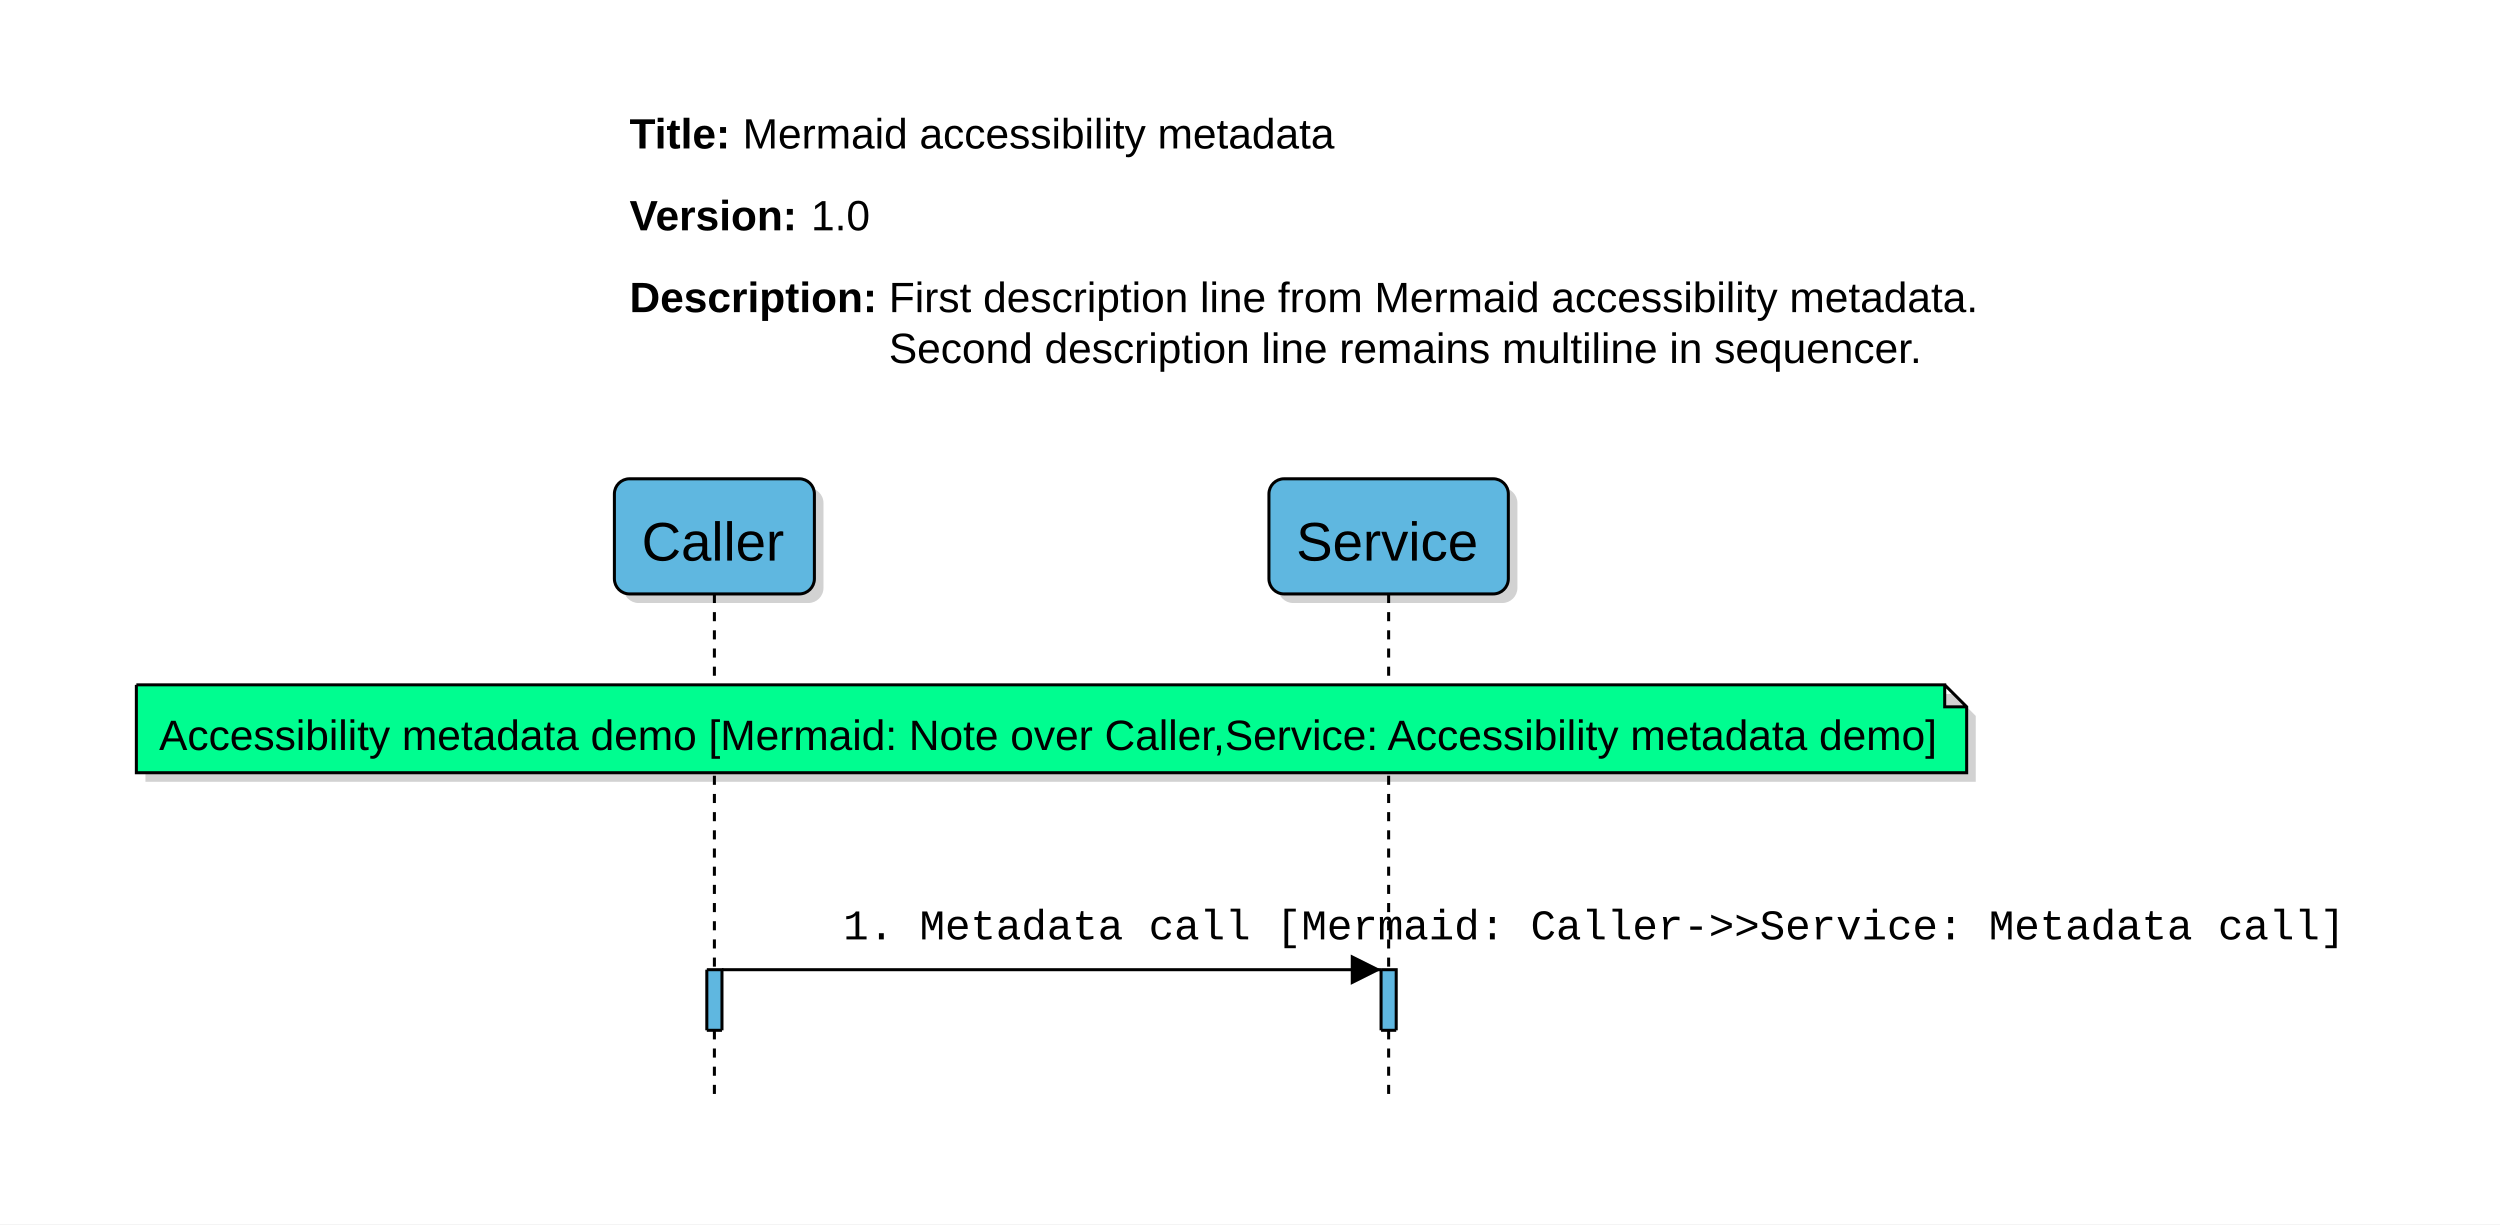
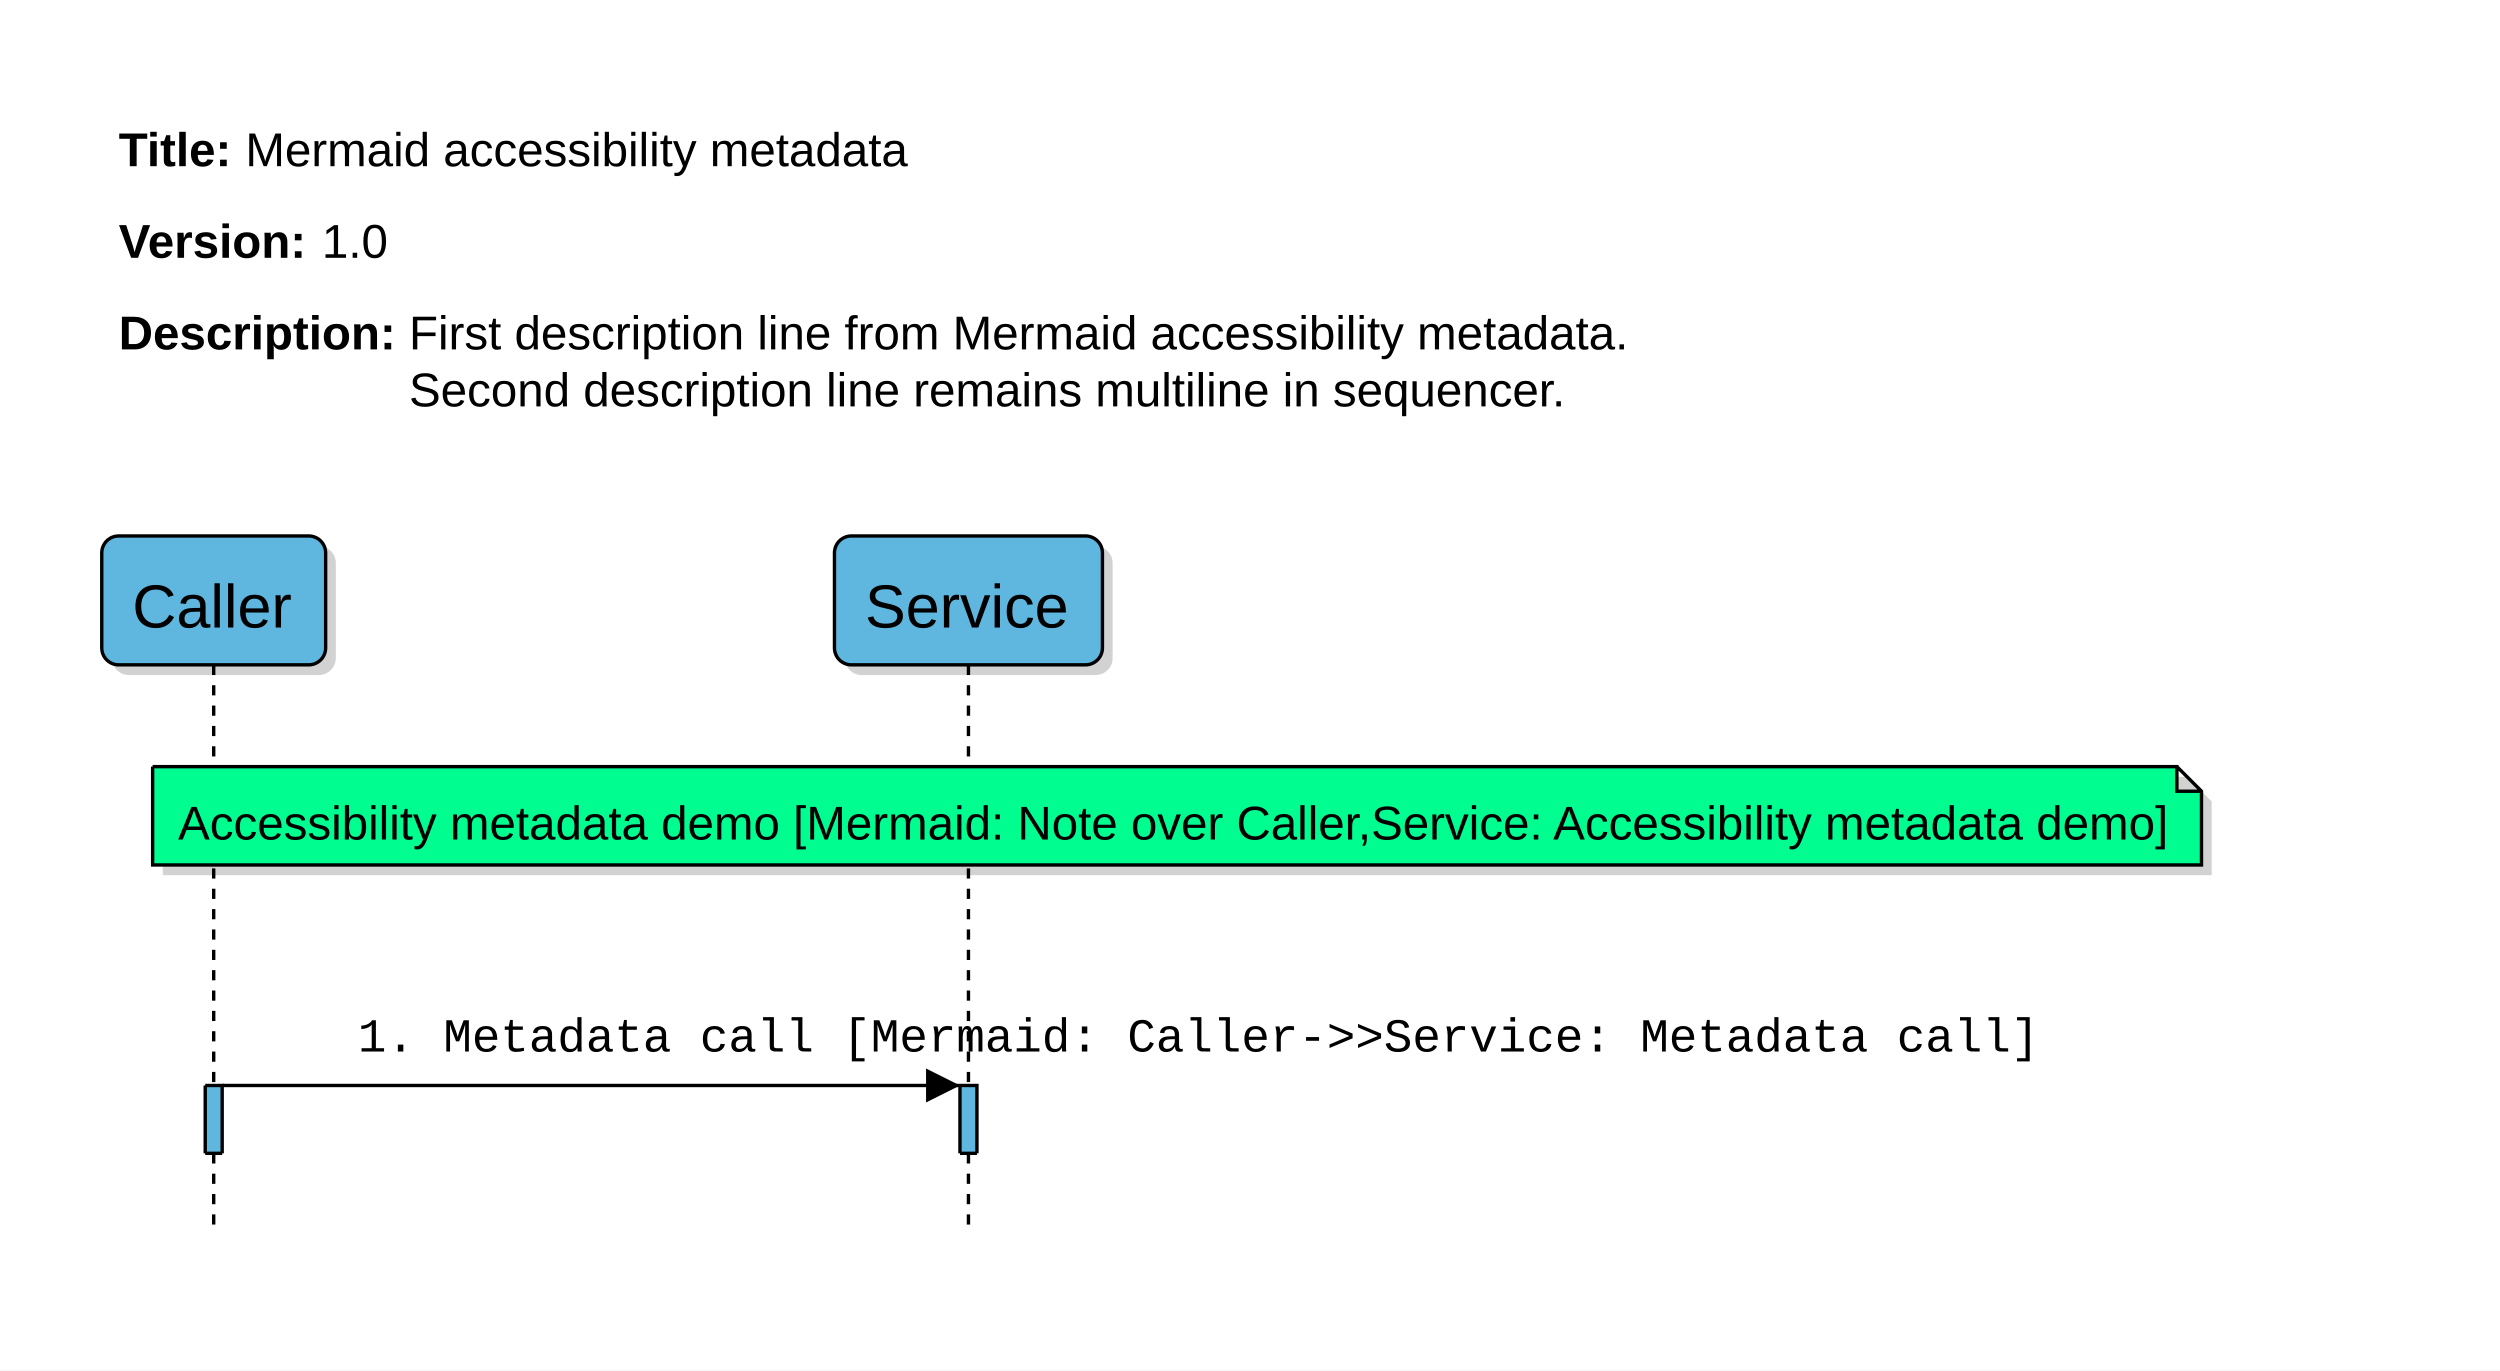
- <svg xmlns="http://www.w3.org/2000/svg" width="825" height="404" viewBox="0 0 825 404">
+ <svg xmlns="http://www.w3.org/2000/svg" width="737" height="404" viewBox="0 0 737 404">
  <rect width="100%" height="100%" fill="white" />
-   <path d="M 0 0 L 0 394 L 815 394 L 815 0 L 0 0" fill="rgb(255, 255, 255)" stroke="none" />
-   <path d="M 202.75 30 L 202.75 57 L 446.75 57 L 446.75 30 L 202.75 30" fill="rgba(0,0,0,0)" stroke="none" />
-   <text x="207.75" y="49" fill="rgb(0,0,0)" font-family="Liberation Sans, Arial, Helvetica, sans-serif" font-size="14" xml:space="preserve" font-weight="bold" dominant-baseline="auto">Title:</text>
-   <text x="241.19" y="49" fill="rgb(0,0,0)" font-family="Liberation Sans, Arial, Helvetica, sans-serif" font-size="14" xml:space="preserve" dominant-baseline="auto"> </text>
-   <text x="245.08" y="49" fill="rgb(0,0,0)" font-family="Liberation Sans, Arial, Helvetica, sans-serif" font-size="14" xml:space="preserve" dominant-baseline="auto">Mermaid accessibility metadata</text>
-   <path d="M 202.75 57 L 202.75 84 L 292.75 84 L 292.75 57 L 202.75 57" fill="rgba(0,0,0,0)" stroke="none" />
-   <text x="207.75" y="76" fill="rgb(0,0,0)" font-family="Liberation Sans, Arial, Helvetica, sans-serif" font-size="14" xml:space="preserve" font-weight="bold" dominant-baseline="auto">Version:</text>
-   <text x="263.76" y="76" fill="rgb(0,0,0)" font-family="Liberation Sans, Arial, Helvetica, sans-serif" font-size="14" xml:space="preserve" dominant-baseline="auto"> </text>
-   <text x="267.65" y="76" fill="rgb(0,0,0)" font-family="Liberation Sans, Arial, Helvetica, sans-serif" font-size="14" xml:space="preserve" dominant-baseline="auto">1.0</text>
-   <path d="M 202.75 84 L 202.75 128 L 658.75 128 L 658.75 84 L 202.75 84" fill="rgba(0,0,0,0)" stroke="none" />
-   <text x="207.75" y="103" fill="rgb(0,0,0)" font-family="Liberation Sans, Arial, Helvetica, sans-serif" font-size="14" xml:space="preserve" font-weight="bold" dominant-baseline="auto">Description:</text>
-   <text x="289.43" y="103" fill="rgb(0,0,0)" font-family="Liberation Sans, Arial, Helvetica, sans-serif" font-size="14" xml:space="preserve" dominant-baseline="auto"> </text>
-   <text x="293.32" y="103" fill="rgb(0,0,0)" font-family="Liberation Sans, Arial, Helvetica, sans-serif" font-size="14" xml:space="preserve" dominant-baseline="auto">First description line from Mermaid accessibility metadata.</text>
-   <text x="293.32" y="119.8" fill="rgb(0,0,0)" font-family="Liberation Sans, Arial, Helvetica, sans-serif" font-size="14" xml:space="preserve" dominant-baseline="auto">Second description line remains multiline in sequencer.</text>
-   <path d="M 205.75 166 L 205.75 194 L 205.75 194 A 5 5 0 0 0 210.75 199 L 266.75 199 L 266.75 199 A 5 5 0 0 0 271.75 194 L 271.75 166 L 271.75 166 A 5 5 0 0 0 266.75 161 L 210.75 161 L 210.75 161 A 5 5 0 0 0 205.75 166" fill="rgb(210,210,210)" stroke="none" />
-   <path d="M 202.75 163 L 202.75 191 L 202.75 191 A 5 5 0 0 0 207.75 196 L 263.75 196 L 263.75 196 A 5 5 0 0 0 268.75 191 L 268.75 163 L 268.75 163 A 5 5 0 0 0 263.75 158 L 207.75 158 L 207.75 158 A 5 5 0 0 0 202.75 163" fill="rgb(95,183,224)" stroke="none" />
-   <path d="M 202.75 163 L 202.75 191 L 202.75 191 A 5 5 0 0 0 207.75 196 L 263.75 196 L 263.75 196 A 5 5 0 0 0 268.75 191 L 268.75 163 L 268.75 163 A 5 5 0 0 0 263.75 158 L 207.75 158 L 207.75 158 A 5 5 0 0 0 202.75 163" fill="none" stroke="rgb(0, 0, 0)" stroke-width="1" />
-   <text x="211.75" y="185" fill="rgb(0,0,0)" font-family="Liberation Sans, Arial, Helvetica, sans-serif" font-size="18" xml:space="preserve" dominant-baseline="auto">Caller</text>
-   <path d="M 421.75 166 L 421.75 194 L 421.75 194 A 5 5 0 0 0 426.75 199 L 495.75 199 L 495.75 199 A 5 5 0 0 0 500.75 194 L 500.75 166 L 500.75 166 A 5 5 0 0 0 495.75 161 L 426.75 161 L 426.75 161 A 5 5 0 0 0 421.75 166" fill="rgb(210,210,210)" stroke="none" />
-   <path d="M 418.75 163 L 418.75 191 L 418.75 191 A 5 5 0 0 0 423.75 196 L 492.75 196 L 492.75 196 A 5 5 0 0 0 497.75 191 L 497.75 163 L 497.75 163 A 5 5 0 0 0 492.75 158 L 423.75 158 L 423.75 158 A 5 5 0 0 0 418.75 163" fill="rgb(95,183,224)" stroke="none" />
-   <path d="M 418.75 163 L 418.75 191 L 418.75 191 A 5 5 0 0 0 423.75 196 L 492.75 196 L 492.75 196 A 5 5 0 0 0 497.75 191 L 497.75 163 L 497.75 163 A 5 5 0 0 0 492.75 158 L 423.75 158 L 423.75 158 A 5 5 0 0 0 418.75 163" fill="none" stroke="rgb(0, 0, 0)" stroke-width="1" />
-   <text x="427.75" y="185" fill="rgb(0,0,0)" font-family="Liberation Sans, Arial, Helvetica, sans-serif" font-size="18" xml:space="preserve" dominant-baseline="auto">Service</text>
+   <path d="M 0 0 L 0 394 L 727 394 L 727 0 L 0 0" fill="rgb(255, 255, 255)" stroke="none" />
+   <path d="M 30 30 L 30 57 L 274 57 L 274 30 L 30 30" fill="rgba(0,0,0,0)" stroke="none" />
+   <text x="35" y="49" fill="rgb(0,0,0)" font-family="Liberation Sans, Arial, Helvetica, sans-serif" font-size="14" xml:space="preserve" font-weight="bold" dominant-baseline="auto">Title:</text>
+   <text x="68.44" y="49" fill="rgb(0,0,0)" font-family="Liberation Sans, Arial, Helvetica, sans-serif" font-size="14" xml:space="preserve" dominant-baseline="auto"> </text>
+   <text x="72.33" y="49" fill="rgb(0,0,0)" font-family="Liberation Sans, Arial, Helvetica, sans-serif" font-size="14" xml:space="preserve" dominant-baseline="auto">Mermaid accessibility metadata</text>
+   <path d="M 30 57 L 30 84 L 120 84 L 120 57 L 30 57" fill="rgba(0,0,0,0)" stroke="none" />
+   <text x="35" y="76" fill="rgb(0,0,0)" font-family="Liberation Sans, Arial, Helvetica, sans-serif" font-size="14" xml:space="preserve" font-weight="bold" dominant-baseline="auto">Version:</text>
+   <text x="91.01" y="76" fill="rgb(0,0,0)" font-family="Liberation Sans, Arial, Helvetica, sans-serif" font-size="14" xml:space="preserve" dominant-baseline="auto"> </text>
+   <text x="94.9" y="76" fill="rgb(0,0,0)" font-family="Liberation Sans, Arial, Helvetica, sans-serif" font-size="14" xml:space="preserve" dominant-baseline="auto">1.0</text>
+   <path d="M 30 84 L 30 128 L 486 128 L 486 84 L 30 84" fill="rgba(0,0,0,0)" stroke="none" />
+   <text x="35" y="103" fill="rgb(0,0,0)" font-family="Liberation Sans, Arial, Helvetica, sans-serif" font-size="14" xml:space="preserve" font-weight="bold" dominant-baseline="auto">Description:</text>
+   <text x="116.68" y="103" fill="rgb(0,0,0)" font-family="Liberation Sans, Arial, Helvetica, sans-serif" font-size="14" xml:space="preserve" dominant-baseline="auto"> </text>
+   <text x="120.57" y="103" fill="rgb(0,0,0)" font-family="Liberation Sans, Arial, Helvetica, sans-serif" font-size="14" xml:space="preserve" dominant-baseline="auto">First description line from Mermaid accessibility metadata.</text>
+   <text x="120.57" y="119.8" fill="rgb(0,0,0)" font-family="Liberation Sans, Arial, Helvetica, sans-serif" font-size="14" xml:space="preserve" dominant-baseline="auto">Second description line remains multiline in sequencer.</text>
+   <path d="M 33 166 L 33 194 L 33 194 A 5 5 0 0 0 38 199 L 94 199 L 94 199 A 5 5 0 0 0 99 194 L 99 166 L 99 166 A 5 5 0 0 0 94 161 L 38 161 L 38 161 A 5 5 0 0 0 33 166" fill="rgb(210,210,210)" stroke="none" />
+   <path d="M 30 163 L 30 191 L 30 191 A 5 5 0 0 0 35 196 L 91 196 L 91 196 A 5 5 0 0 0 96 191 L 96 163 L 96 163 A 5 5 0 0 0 91 158 L 35 158 L 35 158 A 5 5 0 0 0 30 163" fill="rgb(95,183,224)" stroke="none" />
+   <path d="M 30 163 L 30 191 L 30 191 A 5 5 0 0 0 35 196 L 91 196 L 91 196 A 5 5 0 0 0 96 191 L 96 163 L 96 163 A 5 5 0 0 0 91 158 L 35 158 L 35 158 A 5 5 0 0 0 30 163" fill="none" stroke="rgb(0, 0, 0)" stroke-width="1" />
+   <text x="39" y="185" fill="rgb(0,0,0)" font-family="Liberation Sans, Arial, Helvetica, sans-serif" font-size="18" xml:space="preserve" dominant-baseline="auto">Caller</text>
+   <path d="M 249 166 L 249 194 L 249 194 A 5 5 0 0 0 254 199 L 323 199 L 323 199 A 5 5 0 0 0 328 194 L 328 166 L 328 166 A 5 5 0 0 0 323 161 L 254 161 L 254 161 A 5 5 0 0 0 249 166" fill="rgb(210,210,210)" stroke="none" />
+   <path d="M 246 163 L 246 191 L 246 191 A 5 5 0 0 0 251 196 L 320 196 L 320 196 A 5 5 0 0 0 325 191 L 325 163 L 325 163 A 5 5 0 0 0 320 158 L 251 158 L 251 158 A 5 5 0 0 0 246 163" fill="rgb(95,183,224)" stroke="none" />
+   <path d="M 246 163 L 246 191 L 246 191 A 5 5 0 0 0 251 196 L 320 196 L 320 196 A 5 5 0 0 0 325 191 L 325 163 L 325 163 A 5 5 0 0 0 320 158 L 251 158 L 251 158 A 5 5 0 0 0 246 163" fill="none" stroke="rgb(0, 0, 0)" stroke-width="1" />
+   <text x="255" y="185" fill="rgb(0,0,0)" font-family="Liberation Sans, Arial, Helvetica, sans-serif" font-size="18" xml:space="preserve" dominant-baseline="auto">Service</text>
  <path d="M 93 229 M 689.75 229 M 697 236.25 M 697 258 M 93 258 M 93 229" fill="rgb(210,210,210)" stroke="none" />
  <path d="M 90 226 M 686.75 226 M 686.75 233.25 M 694 233.25 M 694 255 M 90 255 M 90 226" fill="rgb(0,253,144)" stroke="none" />
  <path d="M 90 226 M 686.75 226 M 686.75 233.25 M 694 233.25 M 686.75 226 M 694 233.25 M 694 255 M 90 255 M 90 226" fill="none" stroke="rgb(0, 0, 0)" stroke-width="1" />
  <path d="M 48 229 M 644.75 229 M 652 236.25 M 652 258 M 48 258 M 48 229" fill="rgb(210,210,210)" stroke="none" />
  <path d="M 45 226 M 641.75 226 M 641.75 233.25 M 649 233.25 M 649 255 M 45 255 M 45 226" fill="rgb(0,253,144)" stroke="none" />
  <path d="M 45 226 M 641.75 226 M 641.75 233.25 M 649 233.25 M 641.75 226 M 649 233.25 M 649 255 M 45 255 M 45 226" fill="none" stroke="rgb(0, 0, 0)" stroke-width="1" />
-   <path d="M 235.75 196 L 235.75 256" fill="none" stroke="rgb(0,0,0)" stroke-width="1" stroke-dasharray="3,3" />
-   <path d="M 458.25 196 L 458.25 256" fill="none" stroke="rgb(0,0,0)" stroke-width="1" stroke-dasharray="3,3" />
+   <path d="M 63 196 L 63 256" fill="none" stroke="rgb(0,0,0)" stroke-width="1" stroke-dasharray="3,3" />
+   <path d="M 285.5 196 L 285.5 256" fill="none" stroke="rgb(0,0,0)" stroke-width="1" stroke-dasharray="3,3" />
  <path d="M 48 229 L 644.75 229 L 652 236.25 L 652 258 L 48 258 L 48 229" fill="rgb(210,210,210)" stroke="none" />
  <path d="M 45 226 L 641.75 226 L 641.75 233.25 L 649 233.25 L 649 255 L 45 255 L 45 226" fill="rgb(0,253,144)" stroke="none" />
  <path d="M 45 226 L 641.75 226 L 641.75 233.25 L 649 233.25 M 641.75 226 L 649 233.25 L 649 255 L 45 255 L 45 226" fill="none" stroke="rgb(0, 0, 0)" stroke-width="1" />
  <path d="M 45 226 M 45 255 M 649 255 M 649 226 M 45 226" fill="none" stroke="rgb(0, 0, 0)" stroke-width="1" />
  <text x="52.5" y="247.5" fill="rgb(0, 0, 0)" font-family="Liberation Sans, Arial, Helvetica, sans-serif" font-size="14" xml:space="preserve" dominant-baseline="auto">Accessibility metadata demo [Mermaid: Note over Caller,Service: Accessibility metadata demo]</text>
-   <path d="M 235.75 256 L 235.75 340" fill="none" stroke="rgb(0,0,0)" stroke-width="1" stroke-dasharray="3,3" />
-   <path d="M 233.25 320 L 233.25 340 L 238.25 340 L 238.25 320 L 233.25 320" fill="rgb(95,183,224)" stroke="none" />
-   <path d="M 233.25 320 L 233.25 340 M 238.25 340 L 238.25 320 L 233.25 320" fill="none" stroke="rgb(0, 0, 0)" stroke-width="1" />
-   <path d="M 458.25 256 L 458.25 340" fill="none" stroke="rgb(0,0,0)" stroke-width="1" stroke-dasharray="3,3" />
-   <path d="M 455.75 320 L 455.75 340 L 460.75 340 L 460.75 320 L 455.75 320" fill="rgb(95,183,224)" stroke="none" />
-   <path d="M 455.75 320 L 455.75 340 M 460.75 340 L 460.75 320 L 455.75 320" fill="none" stroke="rgb(0, 0, 0)" stroke-width="1" />
-   <text x="278.25" y="310" fill="rgb(0,0,0)" font-family="Liberation Mono, Courier New, Courier, monospace" font-size="14" xml:space="preserve" dominant-baseline="auto">1. Metadata call [Mermaid: Caller-&gt;&gt;Service: Metadata call]</text>
-   <path d="M 238.25 320 L 455.75 320" fill="none" stroke="rgb(0, 0, 0)" stroke-width="1" />
-   <path d="M 445.75 315 L 445.75 325 L 455.75 320" fill="rgb(0, 0, 0)" stroke="none" />
-   <path d="M 235.75 340 L 235.75 364" fill="none" stroke="rgb(0,0,0)" stroke-width="1" stroke-dasharray="3,3" />
-   <path d="M 233.25 340 L 238.25 340" fill="none" stroke="rgb(0, 0, 0)" stroke-width="1" />
-   <path d="M 458.25 340 L 458.25 364" fill="none" stroke="rgb(0,0,0)" stroke-width="1" stroke-dasharray="3,3" />
-   <path d="M 455.75 340 L 460.75 340" fill="none" stroke="rgb(0, 0, 0)" stroke-width="1" />
+   <path d="M 63 256 L 63 340" fill="none" stroke="rgb(0,0,0)" stroke-width="1" stroke-dasharray="3,3" />
+   <path d="M 60.5 320 L 60.5 340 L 65.5 340 L 65.5 320 L 60.5 320" fill="rgb(95,183,224)" stroke="none" />
+   <path d="M 60.5 320 L 60.5 340 M 65.5 340 L 65.5 320 L 60.5 320" fill="none" stroke="rgb(0, 0, 0)" stroke-width="1" />
+   <path d="M 285.5 256 L 285.5 340" fill="none" stroke="rgb(0,0,0)" stroke-width="1" stroke-dasharray="3,3" />
+   <path d="M 283 320 L 283 340 L 288 340 L 288 320 L 283 320" fill="rgb(95,183,224)" stroke="none" />
+   <path d="M 283 320 L 283 340 M 288 340 L 288 320 L 283 320" fill="none" stroke="rgb(0, 0, 0)" stroke-width="1" />
+   <text x="105.5" y="310" fill="rgb(0,0,0)" font-family="Liberation Mono, Courier New, Courier, monospace" font-size="14" xml:space="preserve" dominant-baseline="auto">1. Metadata call [Mermaid: Caller-&gt;&gt;Service: Metadata call]</text>
+   <path d="M 65.5 320 L 283 320" fill="none" stroke="rgb(0, 0, 0)" stroke-width="1" />
+   <path d="M 273 315 L 273 325 L 283 320" fill="rgb(0, 0, 0)" stroke="none" />
+   <path d="M 63 340 L 63 364" fill="none" stroke="rgb(0,0,0)" stroke-width="1" stroke-dasharray="3,3" />
+   <path d="M 60.5 340 L 65.5 340" fill="none" stroke="rgb(0, 0, 0)" stroke-width="1" />
+   <path d="M 285.5 340 L 285.5 364" fill="none" stroke="rgb(0,0,0)" stroke-width="1" stroke-dasharray="3,3" />
+   <path d="M 283 340 L 288 340" fill="none" stroke="rgb(0, 0, 0)" stroke-width="1" />
</svg>
